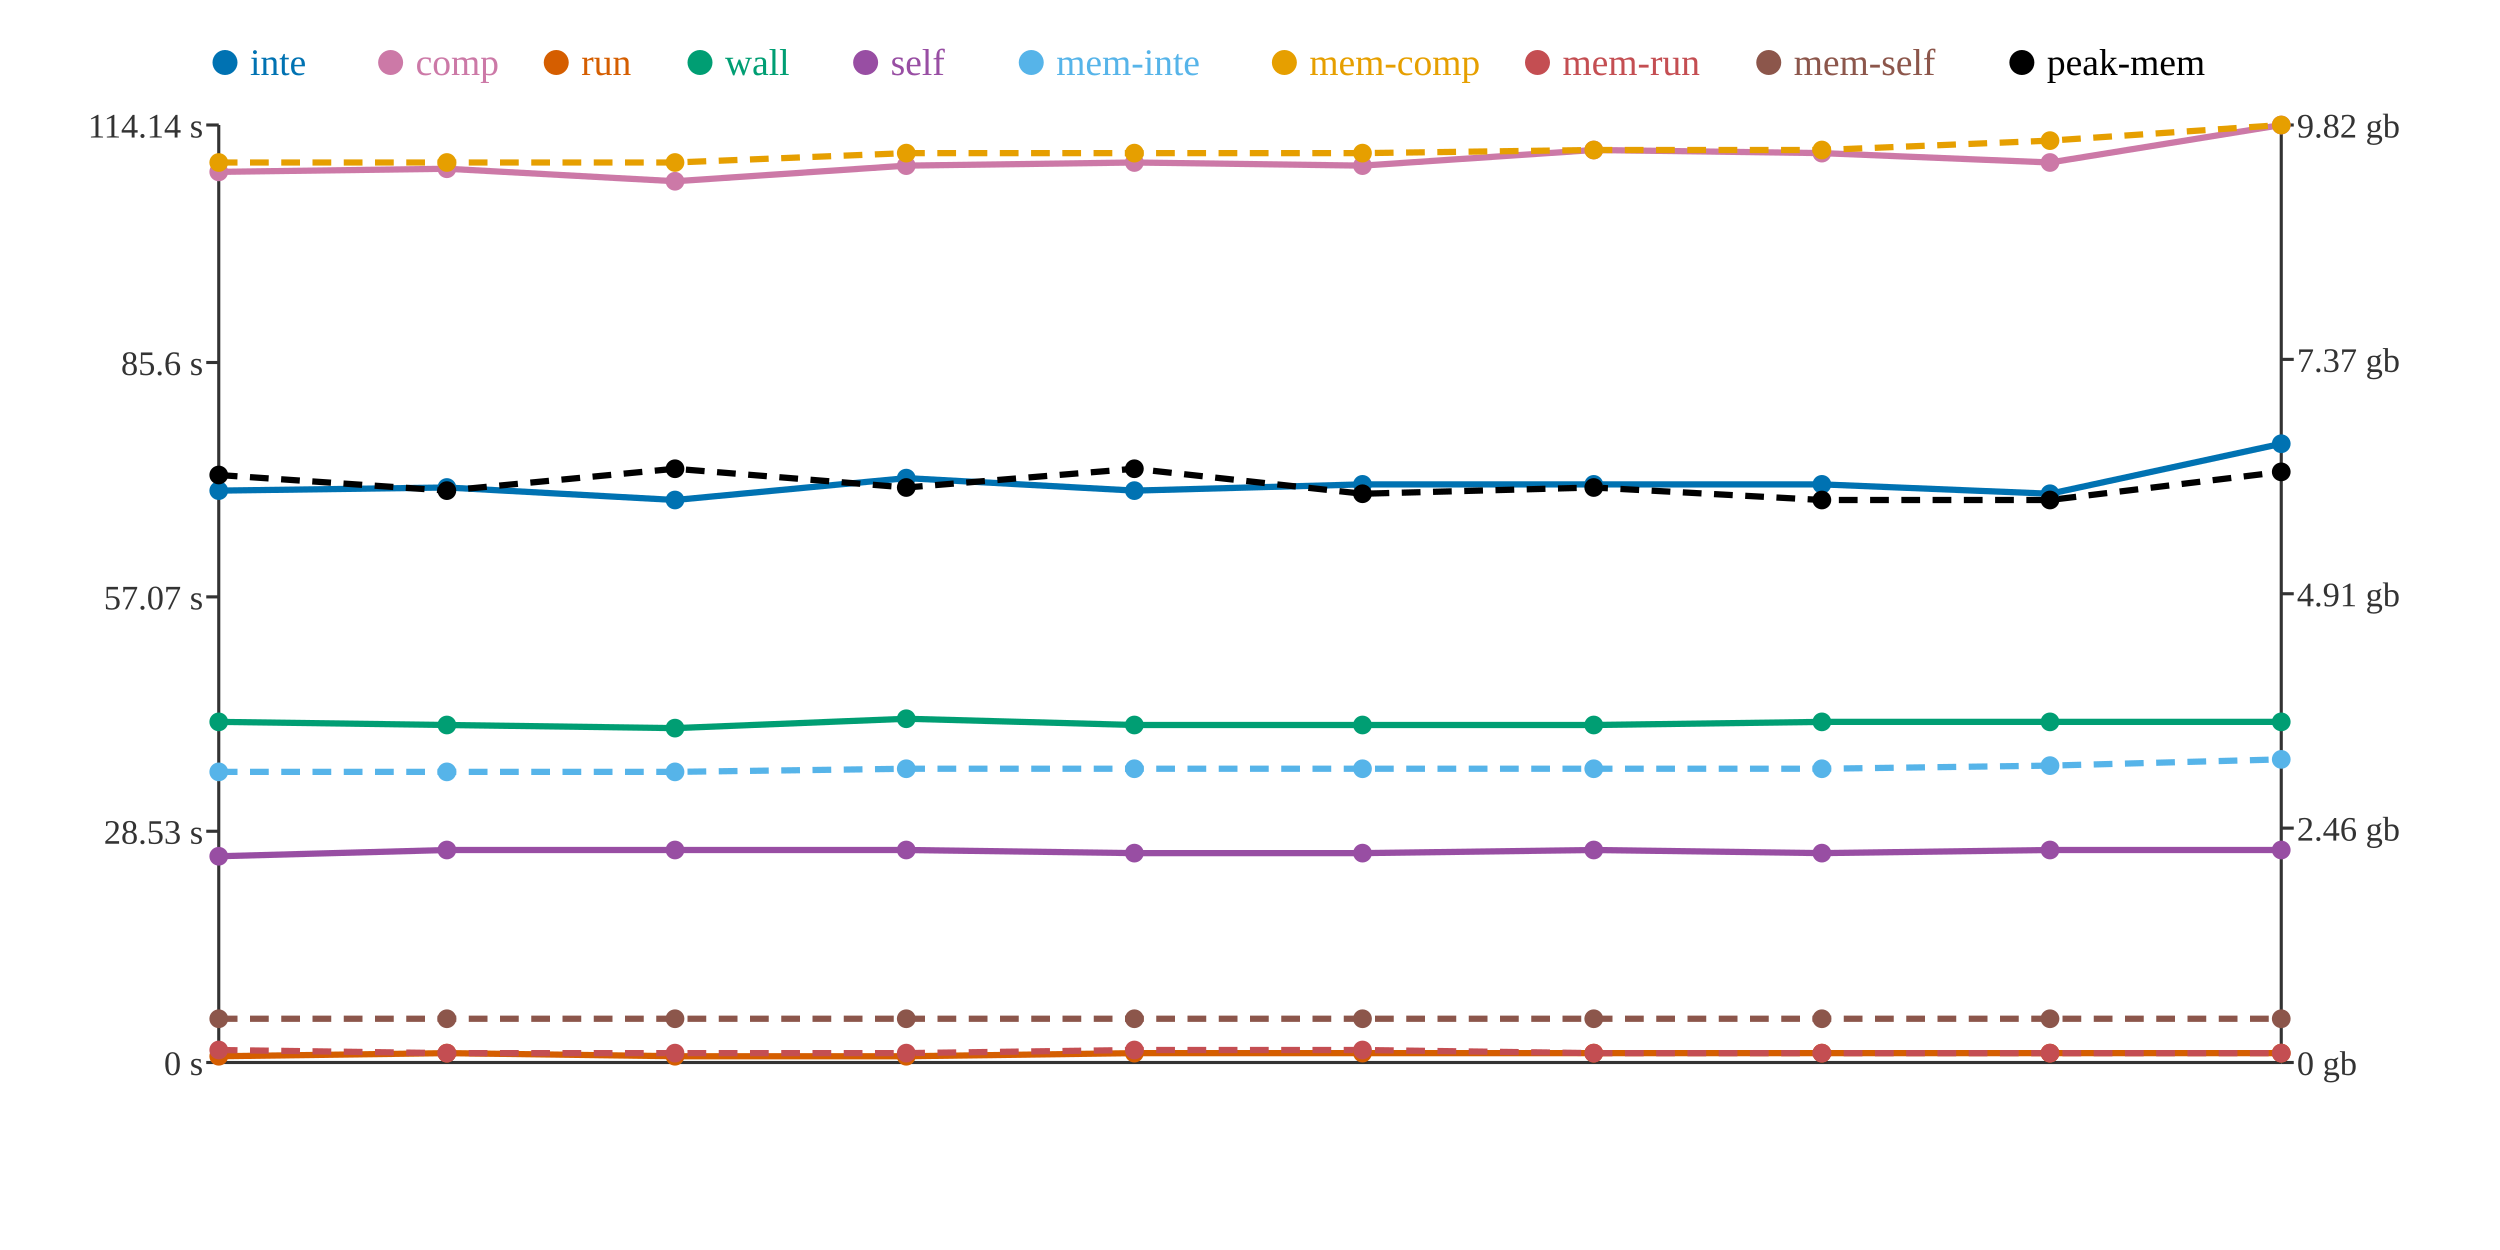
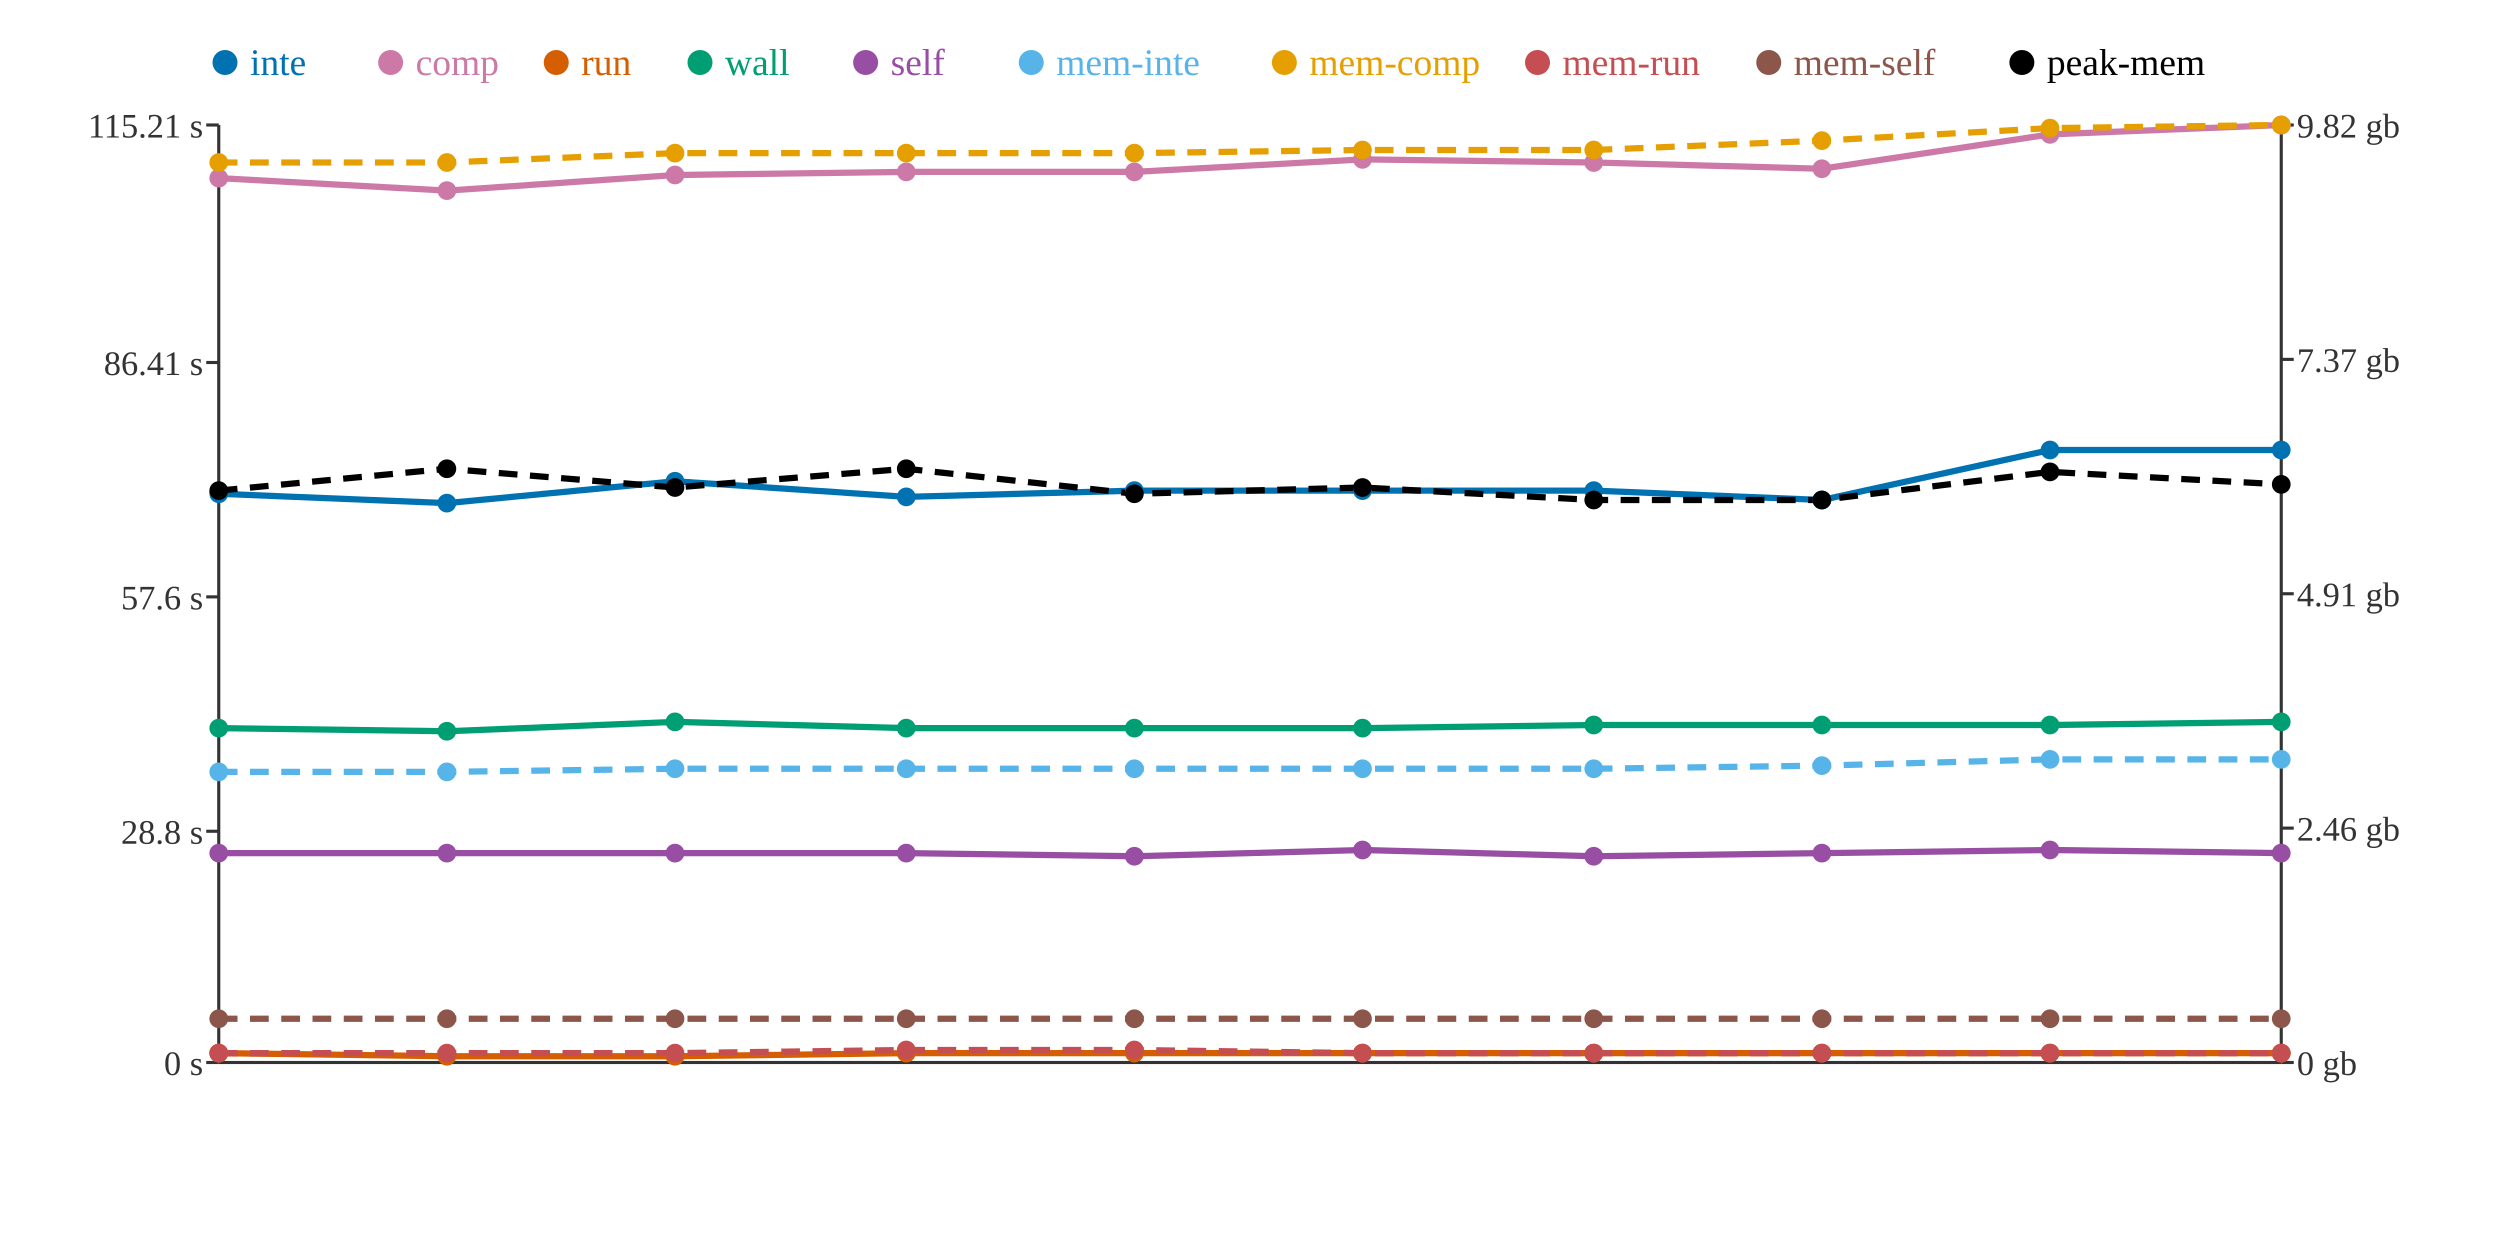
<svg xmlns="http://www.w3.org/2000/svg" width="800" height="400">
  <rect width="800" height="400" fill="white" />
  <line x1="70" y1="40" x2="70" y2="340" stroke="#333" stroke-width="1" />
  <line x1="70" y1="340" x2="730" y2="340" stroke="#333" stroke-width="1" />
  <line x1="730" y1="40" x2="730" y2="340" stroke="#333" stroke-width="1" />
  <line x1="66" y1="340" x2="70" y2="340" stroke="#333" stroke-width="1" />
  <text x="65" y="344" text-anchor="end" font-size="11" fill="#333">0 s</text>
  <line x1="66" y1="266" x2="70" y2="266" stroke="#333" stroke-width="1" />
-   <text x="65" y="270" text-anchor="end" font-size="11" fill="#333">28.53 s</text>
+   <text x="65" y="270" text-anchor="end" font-size="11" fill="#333">28.8 s</text>
  <line x1="66" y1="191" x2="70" y2="191" stroke="#333" stroke-width="1" />
-   <text x="65" y="195" text-anchor="end" font-size="11" fill="#333">57.07 s</text>
+   <text x="65" y="195" text-anchor="end" font-size="11" fill="#333">57.6 s</text>
  <line x1="66" y1="116" x2="70" y2="116" stroke="#333" stroke-width="1" />
-   <text x="65" y="120" text-anchor="end" font-size="11" fill="#333">85.6 s</text>
+   <text x="65" y="120" text-anchor="end" font-size="11" fill="#333">86.41 s</text>
  <line x1="66" y1="40" x2="70" y2="40" stroke="#333" stroke-width="1" />
-   <text x="65" y="44" text-anchor="end" font-size="11" fill="#333">114.14 s</text>
+   <text x="65" y="44" text-anchor="end" font-size="11" fill="#333">115.21 s</text>
  <line x1="730" y1="340" x2="734" y2="340" stroke="#333" stroke-width="1" />
  <text x="735" y="344" text-anchor="start" font-size="11" fill="#333">0 gb</text>
  <line x1="730" y1="265" x2="734" y2="265" stroke="#333" stroke-width="1" />
  <text x="735" y="269" text-anchor="start" font-size="11" fill="#333">2.46 gb</text>
  <line x1="730" y1="190" x2="734" y2="190" stroke="#333" stroke-width="1" />
  <text x="735" y="194" text-anchor="start" font-size="11" fill="#333">4.91 gb</text>
  <line x1="730" y1="115" x2="734" y2="115" stroke="#333" stroke-width="1" />
  <text x="735" y="119" text-anchor="start" font-size="11" fill="#333">7.37 gb</text>
  <line x1="730" y1="40" x2="734" y2="40" stroke="#333" stroke-width="1" />
  <text x="735" y="44" text-anchor="start" font-size="11" fill="#333">9.82 gb</text>
-   <polyline points="70,157 143,156 216,160 290,153 363,157 436,155 510,155 583,155 656,158 730,142" fill="none" stroke="#0072B2" stroke-width="2" />
-   <polyline points="70,55 143,54 216,58 290,53 363,52 436,53 510,48 583,49 656,52 730,40" fill="none" stroke="#CC79A7" stroke-width="2" />
-   <polyline points="70,338 143,337 216,338 290,338 363,337 436,337 510,337 583,337 656,337 730,337" fill="none" stroke="#D55E00" stroke-width="2" />
-   <polyline points="70,231 143,232 216,233 290,230 363,232 436,232 510,232 583,231 656,231 730,231" fill="none" stroke="#009E73" stroke-width="2" />
-   <polyline points="70,274 143,272 216,272 290,272 363,273 436,273 510,272 583,273 656,272 730,272" fill="none" stroke="#984EA3" stroke-width="2" />
-   <polyline points="70,247 143,247 216,247 290,246 363,246 436,246 510,246 583,246 656,245 730,243" fill="none" stroke="#56B4E9" stroke-width="2" stroke-dasharray="6 4" />
-   <polyline points="70,52 143,52 216,52 290,49 363,49 436,49 510,48 583,48 656,45 730,40" fill="none" stroke="#E69F00" stroke-width="2" stroke-dasharray="6 4" />
-   <polyline points="70,336 143,337 216,337 290,337 363,336 436,336 510,337 583,337 656,337 730,337" fill="none" stroke="#C44E52" stroke-width="2" stroke-dasharray="6 4" />
+   <polyline points="70,158 143,161 216,154 290,159 363,157 436,157 510,157 583,160 656,144 730,144" fill="none" stroke="#0072B2" stroke-width="2" />
+   <polyline points="70,57 143,61 216,56 290,55 363,55 436,51 510,52 583,54 656,43 730,40" fill="none" stroke="#CC79A7" stroke-width="2" />
+   <polyline points="70,337 143,338 216,338 290,337 363,337 436,337 510,337 583,337 656,337 730,337" fill="none" stroke="#D55E00" stroke-width="2" />
+   <polyline points="70,233 143,234 216,231 290,233 363,233 436,233 510,232 583,232 656,232 730,231" fill="none" stroke="#009E73" stroke-width="2" />
+   <polyline points="70,273 143,273 216,273 290,273 363,274 436,272 510,274 583,273 656,272 730,273" fill="none" stroke="#984EA3" stroke-width="2" />
+   <polyline points="70,247 143,247 216,246 290,246 363,246 436,246 510,246 583,245 656,243 730,243" fill="none" stroke="#56B4E9" stroke-width="2" stroke-dasharray="6 4" />
+   <polyline points="70,52 143,52 216,49 290,49 363,49 436,48 510,48 583,45 656,41 730,40" fill="none" stroke="#E69F00" stroke-width="2" stroke-dasharray="6 4" />
+   <polyline points="70,337 143,337 216,337 290,336 363,336 436,337 510,337 583,337 656,337 730,337" fill="none" stroke="#C44E52" stroke-width="2" stroke-dasharray="6 4" />
  <polyline points="70,326 143,326 216,326 290,326 363,326 436,326 510,326 583,326 656,326 730,326" fill="none" stroke="#8C564B" stroke-width="2" stroke-dasharray="6 4" />
-   <polyline points="70,152 143,157 216,150 290,156 363,150 436,158 510,156 583,160 656,160 730,151" fill="none" stroke="#000000" stroke-width="2" stroke-dasharray="6 4" />
-   <circle cx="70" cy="157" r="3" fill="#0072B2" />
-   <circle cx="70" cy="55" r="3" fill="#CC79A7" />
-   <circle cx="70" cy="338" r="3" fill="#D55E00" />
-   <circle cx="70" cy="231" r="3" fill="#009E73" />
-   <circle cx="70" cy="274" r="3" fill="#984EA3" />
+   <polyline points="70,157 143,150 216,156 290,150 363,158 436,156 510,160 583,160 656,151 730,155" fill="none" stroke="#000000" stroke-width="2" stroke-dasharray="6 4" />
+   <circle cx="70" cy="158" r="3" fill="#0072B2" />
+   <circle cx="70" cy="57" r="3" fill="#CC79A7" />
+   <circle cx="70" cy="337" r="3" fill="#D55E00" />
+   <circle cx="70" cy="233" r="3" fill="#009E73" />
+   <circle cx="70" cy="273" r="3" fill="#984EA3" />
  <circle cx="70" cy="247" r="3" fill="#56B4E9" />
  <circle cx="70" cy="52" r="3" fill="#E69F00" />
-   <circle cx="70" cy="336" r="3" fill="#C44E52" />
+   <circle cx="70" cy="337" r="3" fill="#C44E52" />
  <circle cx="70" cy="326" r="3" fill="#8C564B" />
-   <circle cx="70" cy="152" r="3" fill="#000000" />
-   <circle cx="143" cy="156" r="3" fill="#0072B2" />
-   <circle cx="143" cy="54" r="3" fill="#CC79A7" />
-   <circle cx="143" cy="337" r="3" fill="#D55E00" />
-   <circle cx="143" cy="232" r="3" fill="#009E73" />
-   <circle cx="143" cy="272" r="3" fill="#984EA3" />
+   <circle cx="70" cy="157" r="3" fill="#000000" />
+   <circle cx="143" cy="161" r="3" fill="#0072B2" />
+   <circle cx="143" cy="61" r="3" fill="#CC79A7" />
+   <circle cx="143" cy="338" r="3" fill="#D55E00" />
+   <circle cx="143" cy="234" r="3" fill="#009E73" />
+   <circle cx="143" cy="273" r="3" fill="#984EA3" />
  <circle cx="143" cy="247" r="3" fill="#56B4E9" />
  <circle cx="143" cy="52" r="3" fill="#E69F00" />
  <circle cx="143" cy="337" r="3" fill="#C44E52" />
  <circle cx="143" cy="326" r="3" fill="#8C564B" />
-   <circle cx="143" cy="157" r="3" fill="#000000" />
-   <circle cx="216" cy="160" r="3" fill="#0072B2" />
-   <circle cx="216" cy="58" r="3" fill="#CC79A7" />
+   <circle cx="143" cy="150" r="3" fill="#000000" />
+   <circle cx="216" cy="154" r="3" fill="#0072B2" />
+   <circle cx="216" cy="56" r="3" fill="#CC79A7" />
  <circle cx="216" cy="338" r="3" fill="#D55E00" />
-   <circle cx="216" cy="233" r="3" fill="#009E73" />
-   <circle cx="216" cy="272" r="3" fill="#984EA3" />
-   <circle cx="216" cy="247" r="3" fill="#56B4E9" />
-   <circle cx="216" cy="52" r="3" fill="#E69F00" />
+   <circle cx="216" cy="231" r="3" fill="#009E73" />
+   <circle cx="216" cy="273" r="3" fill="#984EA3" />
+   <circle cx="216" cy="246" r="3" fill="#56B4E9" />
+   <circle cx="216" cy="49" r="3" fill="#E69F00" />
  <circle cx="216" cy="337" r="3" fill="#C44E52" />
  <circle cx="216" cy="326" r="3" fill="#8C564B" />
-   <circle cx="216" cy="150" r="3" fill="#000000" />
-   <circle cx="290" cy="153" r="3" fill="#0072B2" />
-   <circle cx="290" cy="53" r="3" fill="#CC79A7" />
-   <circle cx="290" cy="338" r="3" fill="#D55E00" />
-   <circle cx="290" cy="230" r="3" fill="#009E73" />
-   <circle cx="290" cy="272" r="3" fill="#984EA3" />
+   <circle cx="216" cy="156" r="3" fill="#000000" />
+   <circle cx="290" cy="159" r="3" fill="#0072B2" />
+   <circle cx="290" cy="55" r="3" fill="#CC79A7" />
+   <circle cx="290" cy="337" r="3" fill="#D55E00" />
+   <circle cx="290" cy="233" r="3" fill="#009E73" />
+   <circle cx="290" cy="273" r="3" fill="#984EA3" />
  <circle cx="290" cy="246" r="3" fill="#56B4E9" />
  <circle cx="290" cy="49" r="3" fill="#E69F00" />
-   <circle cx="290" cy="337" r="3" fill="#C44E52" />
+   <circle cx="290" cy="336" r="3" fill="#C44E52" />
  <circle cx="290" cy="326" r="3" fill="#8C564B" />
-   <circle cx="290" cy="156" r="3" fill="#000000" />
+   <circle cx="290" cy="150" r="3" fill="#000000" />
  <circle cx="363" cy="157" r="3" fill="#0072B2" />
-   <circle cx="363" cy="52" r="3" fill="#CC79A7" />
+   <circle cx="363" cy="55" r="3" fill="#CC79A7" />
  <circle cx="363" cy="337" r="3" fill="#D55E00" />
-   <circle cx="363" cy="232" r="3" fill="#009E73" />
-   <circle cx="363" cy="273" r="3" fill="#984EA3" />
+   <circle cx="363" cy="233" r="3" fill="#009E73" />
+   <circle cx="363" cy="274" r="3" fill="#984EA3" />
  <circle cx="363" cy="246" r="3" fill="#56B4E9" />
  <circle cx="363" cy="49" r="3" fill="#E69F00" />
  <circle cx="363" cy="336" r="3" fill="#C44E52" />
  <circle cx="363" cy="326" r="3" fill="#8C564B" />
-   <circle cx="363" cy="150" r="3" fill="#000000" />
-   <circle cx="436" cy="155" r="3" fill="#0072B2" />
-   <circle cx="436" cy="53" r="3" fill="#CC79A7" />
+   <circle cx="363" cy="158" r="3" fill="#000000" />
+   <circle cx="436" cy="157" r="3" fill="#0072B2" />
+   <circle cx="436" cy="51" r="3" fill="#CC79A7" />
  <circle cx="436" cy="337" r="3" fill="#D55E00" />
-   <circle cx="436" cy="232" r="3" fill="#009E73" />
-   <circle cx="436" cy="273" r="3" fill="#984EA3" />
+   <circle cx="436" cy="233" r="3" fill="#009E73" />
+   <circle cx="436" cy="272" r="3" fill="#984EA3" />
  <circle cx="436" cy="246" r="3" fill="#56B4E9" />
-   <circle cx="436" cy="49" r="3" fill="#E69F00" />
-   <circle cx="436" cy="336" r="3" fill="#C44E52" />
+   <circle cx="436" cy="48" r="3" fill="#E69F00" />
+   <circle cx="436" cy="337" r="3" fill="#C44E52" />
  <circle cx="436" cy="326" r="3" fill="#8C564B" />
-   <circle cx="436" cy="158" r="3" fill="#000000" />
-   <circle cx="510" cy="155" r="3" fill="#0072B2" />
-   <circle cx="510" cy="48" r="3" fill="#CC79A7" />
+   <circle cx="436" cy="156" r="3" fill="#000000" />
+   <circle cx="510" cy="157" r="3" fill="#0072B2" />
+   <circle cx="510" cy="52" r="3" fill="#CC79A7" />
  <circle cx="510" cy="337" r="3" fill="#D55E00" />
  <circle cx="510" cy="232" r="3" fill="#009E73" />
-   <circle cx="510" cy="272" r="3" fill="#984EA3" />
+   <circle cx="510" cy="274" r="3" fill="#984EA3" />
  <circle cx="510" cy="246" r="3" fill="#56B4E9" />
  <circle cx="510" cy="48" r="3" fill="#E69F00" />
  <circle cx="510" cy="337" r="3" fill="#C44E52" />
  <circle cx="510" cy="326" r="3" fill="#8C564B" />
-   <circle cx="510" cy="156" r="3" fill="#000000" />
-   <circle cx="583" cy="155" r="3" fill="#0072B2" />
-   <circle cx="583" cy="49" r="3" fill="#CC79A7" />
+   <circle cx="510" cy="160" r="3" fill="#000000" />
+   <circle cx="583" cy="160" r="3" fill="#0072B2" />
+   <circle cx="583" cy="54" r="3" fill="#CC79A7" />
  <circle cx="583" cy="337" r="3" fill="#D55E00" />
-   <circle cx="583" cy="231" r="3" fill="#009E73" />
+   <circle cx="583" cy="232" r="3" fill="#009E73" />
  <circle cx="583" cy="273" r="3" fill="#984EA3" />
-   <circle cx="583" cy="246" r="3" fill="#56B4E9" />
-   <circle cx="583" cy="48" r="3" fill="#E69F00" />
+   <circle cx="583" cy="245" r="3" fill="#56B4E9" />
+   <circle cx="583" cy="45" r="3" fill="#E69F00" />
  <circle cx="583" cy="337" r="3" fill="#C44E52" />
  <circle cx="583" cy="326" r="3" fill="#8C564B" />
  <circle cx="583" cy="160" r="3" fill="#000000" />
-   <circle cx="656" cy="158" r="3" fill="#0072B2" />
-   <circle cx="656" cy="52" r="3" fill="#CC79A7" />
+   <circle cx="656" cy="144" r="3" fill="#0072B2" />
+   <circle cx="656" cy="43" r="3" fill="#CC79A7" />
  <circle cx="656" cy="337" r="3" fill="#D55E00" />
-   <circle cx="656" cy="231" r="3" fill="#009E73" />
+   <circle cx="656" cy="232" r="3" fill="#009E73" />
  <circle cx="656" cy="272" r="3" fill="#984EA3" />
-   <circle cx="656" cy="245" r="3" fill="#56B4E9" />
-   <circle cx="656" cy="45" r="3" fill="#E69F00" />
+   <circle cx="656" cy="243" r="3" fill="#56B4E9" />
+   <circle cx="656" cy="41" r="3" fill="#E69F00" />
  <circle cx="656" cy="337" r="3" fill="#C44E52" />
  <circle cx="656" cy="326" r="3" fill="#8C564B" />
-   <circle cx="656" cy="160" r="3" fill="#000000" />
-   <circle cx="730" cy="142" r="3" fill="#0072B2" />
+   <circle cx="656" cy="151" r="3" fill="#000000" />
+   <circle cx="730" cy="144" r="3" fill="#0072B2" />
  <circle cx="730" cy="40" r="3" fill="#CC79A7" />
  <circle cx="730" cy="337" r="3" fill="#D55E00" />
  <circle cx="730" cy="231" r="3" fill="#009E73" />
-   <circle cx="730" cy="272" r="3" fill="#984EA3" />
+   <circle cx="730" cy="273" r="3" fill="#984EA3" />
  <circle cx="730" cy="243" r="3" fill="#56B4E9" />
  <circle cx="730" cy="40" r="3" fill="#E69F00" />
  <circle cx="730" cy="337" r="3" fill="#C44E52" />
  <circle cx="730" cy="326" r="3" fill="#8C564B" />
-   <circle cx="730" cy="151" r="3" fill="#000000" />
+   <circle cx="730" cy="155" r="3" fill="#000000" />
  <circle cx="72" cy="20" r="4" fill="#0072B2" />
  <text x="80" y="24" text-anchor="start" font-size="12" fill="#0072B2">inte</text>
  <circle cx="125" cy="20" r="4" fill="#CC79A7" />
  <text x="133" y="24" text-anchor="start" font-size="12" fill="#CC79A7">comp</text>
  <circle cx="178" cy="20" r="4" fill="#D55E00" />
  <text x="186" y="24" text-anchor="start" font-size="12" fill="#D55E00">run</text>
  <circle cx="224" cy="20" r="4" fill="#009E73" />
  <text x="232" y="24" text-anchor="start" font-size="12" fill="#009E73">wall</text>
  <circle cx="277" cy="20" r="4" fill="#984EA3" />
  <text x="285" y="24" text-anchor="start" font-size="12" fill="#984EA3">self</text>
  <circle cx="330" cy="20" r="4" fill="#56B4E9" />
  <text x="338" y="24" text-anchor="start" font-size="12" fill="#56B4E9">mem-inte</text>
  <circle cx="411" cy="20" r="4" fill="#E69F00" />
  <text x="419" y="24" text-anchor="start" font-size="12" fill="#E69F00">mem-comp</text>
  <circle cx="492" cy="20" r="4" fill="#C44E52" />
  <text x="500" y="24" text-anchor="start" font-size="12" fill="#C44E52">mem-run</text>
  <circle cx="566" cy="20" r="4" fill="#8C564B" />
  <text x="574" y="24" text-anchor="start" font-size="12" fill="#8C564B">mem-self</text>
  <circle cx="647" cy="20" r="4" fill="#000000" />
  <text x="655" y="24" text-anchor="start" font-size="12" fill="#000000">peak-mem</text>
</svg>
